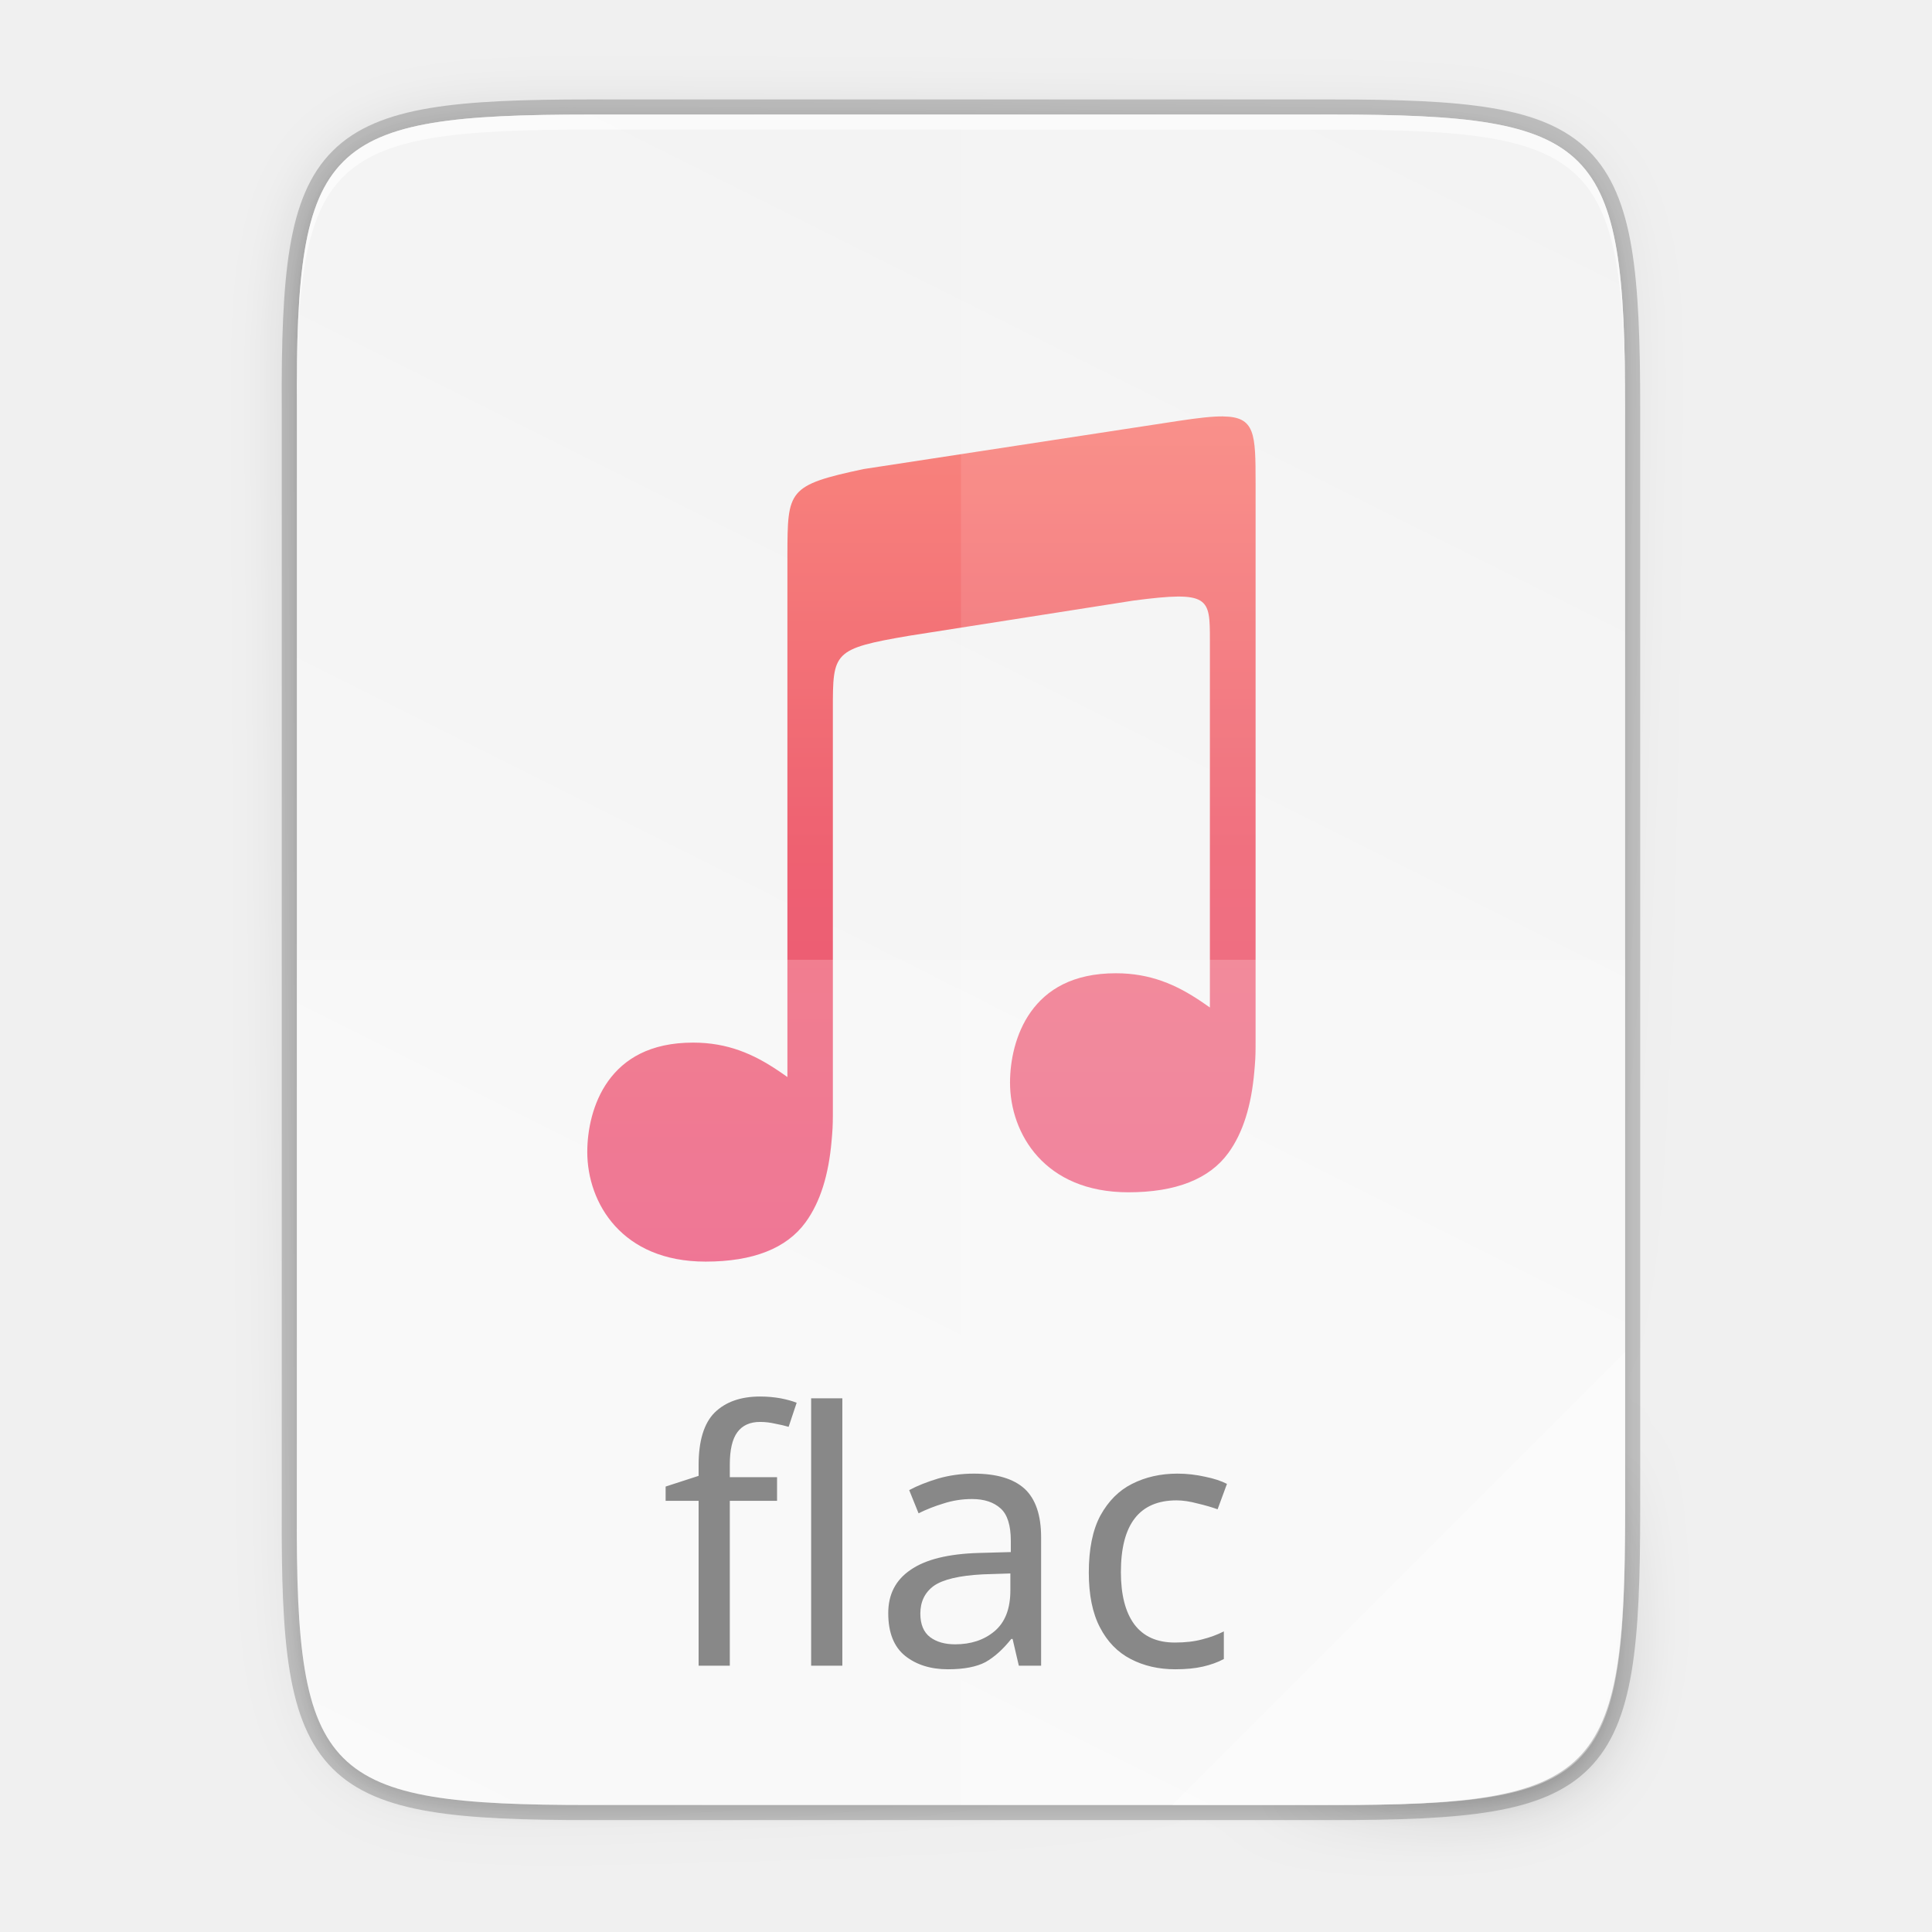
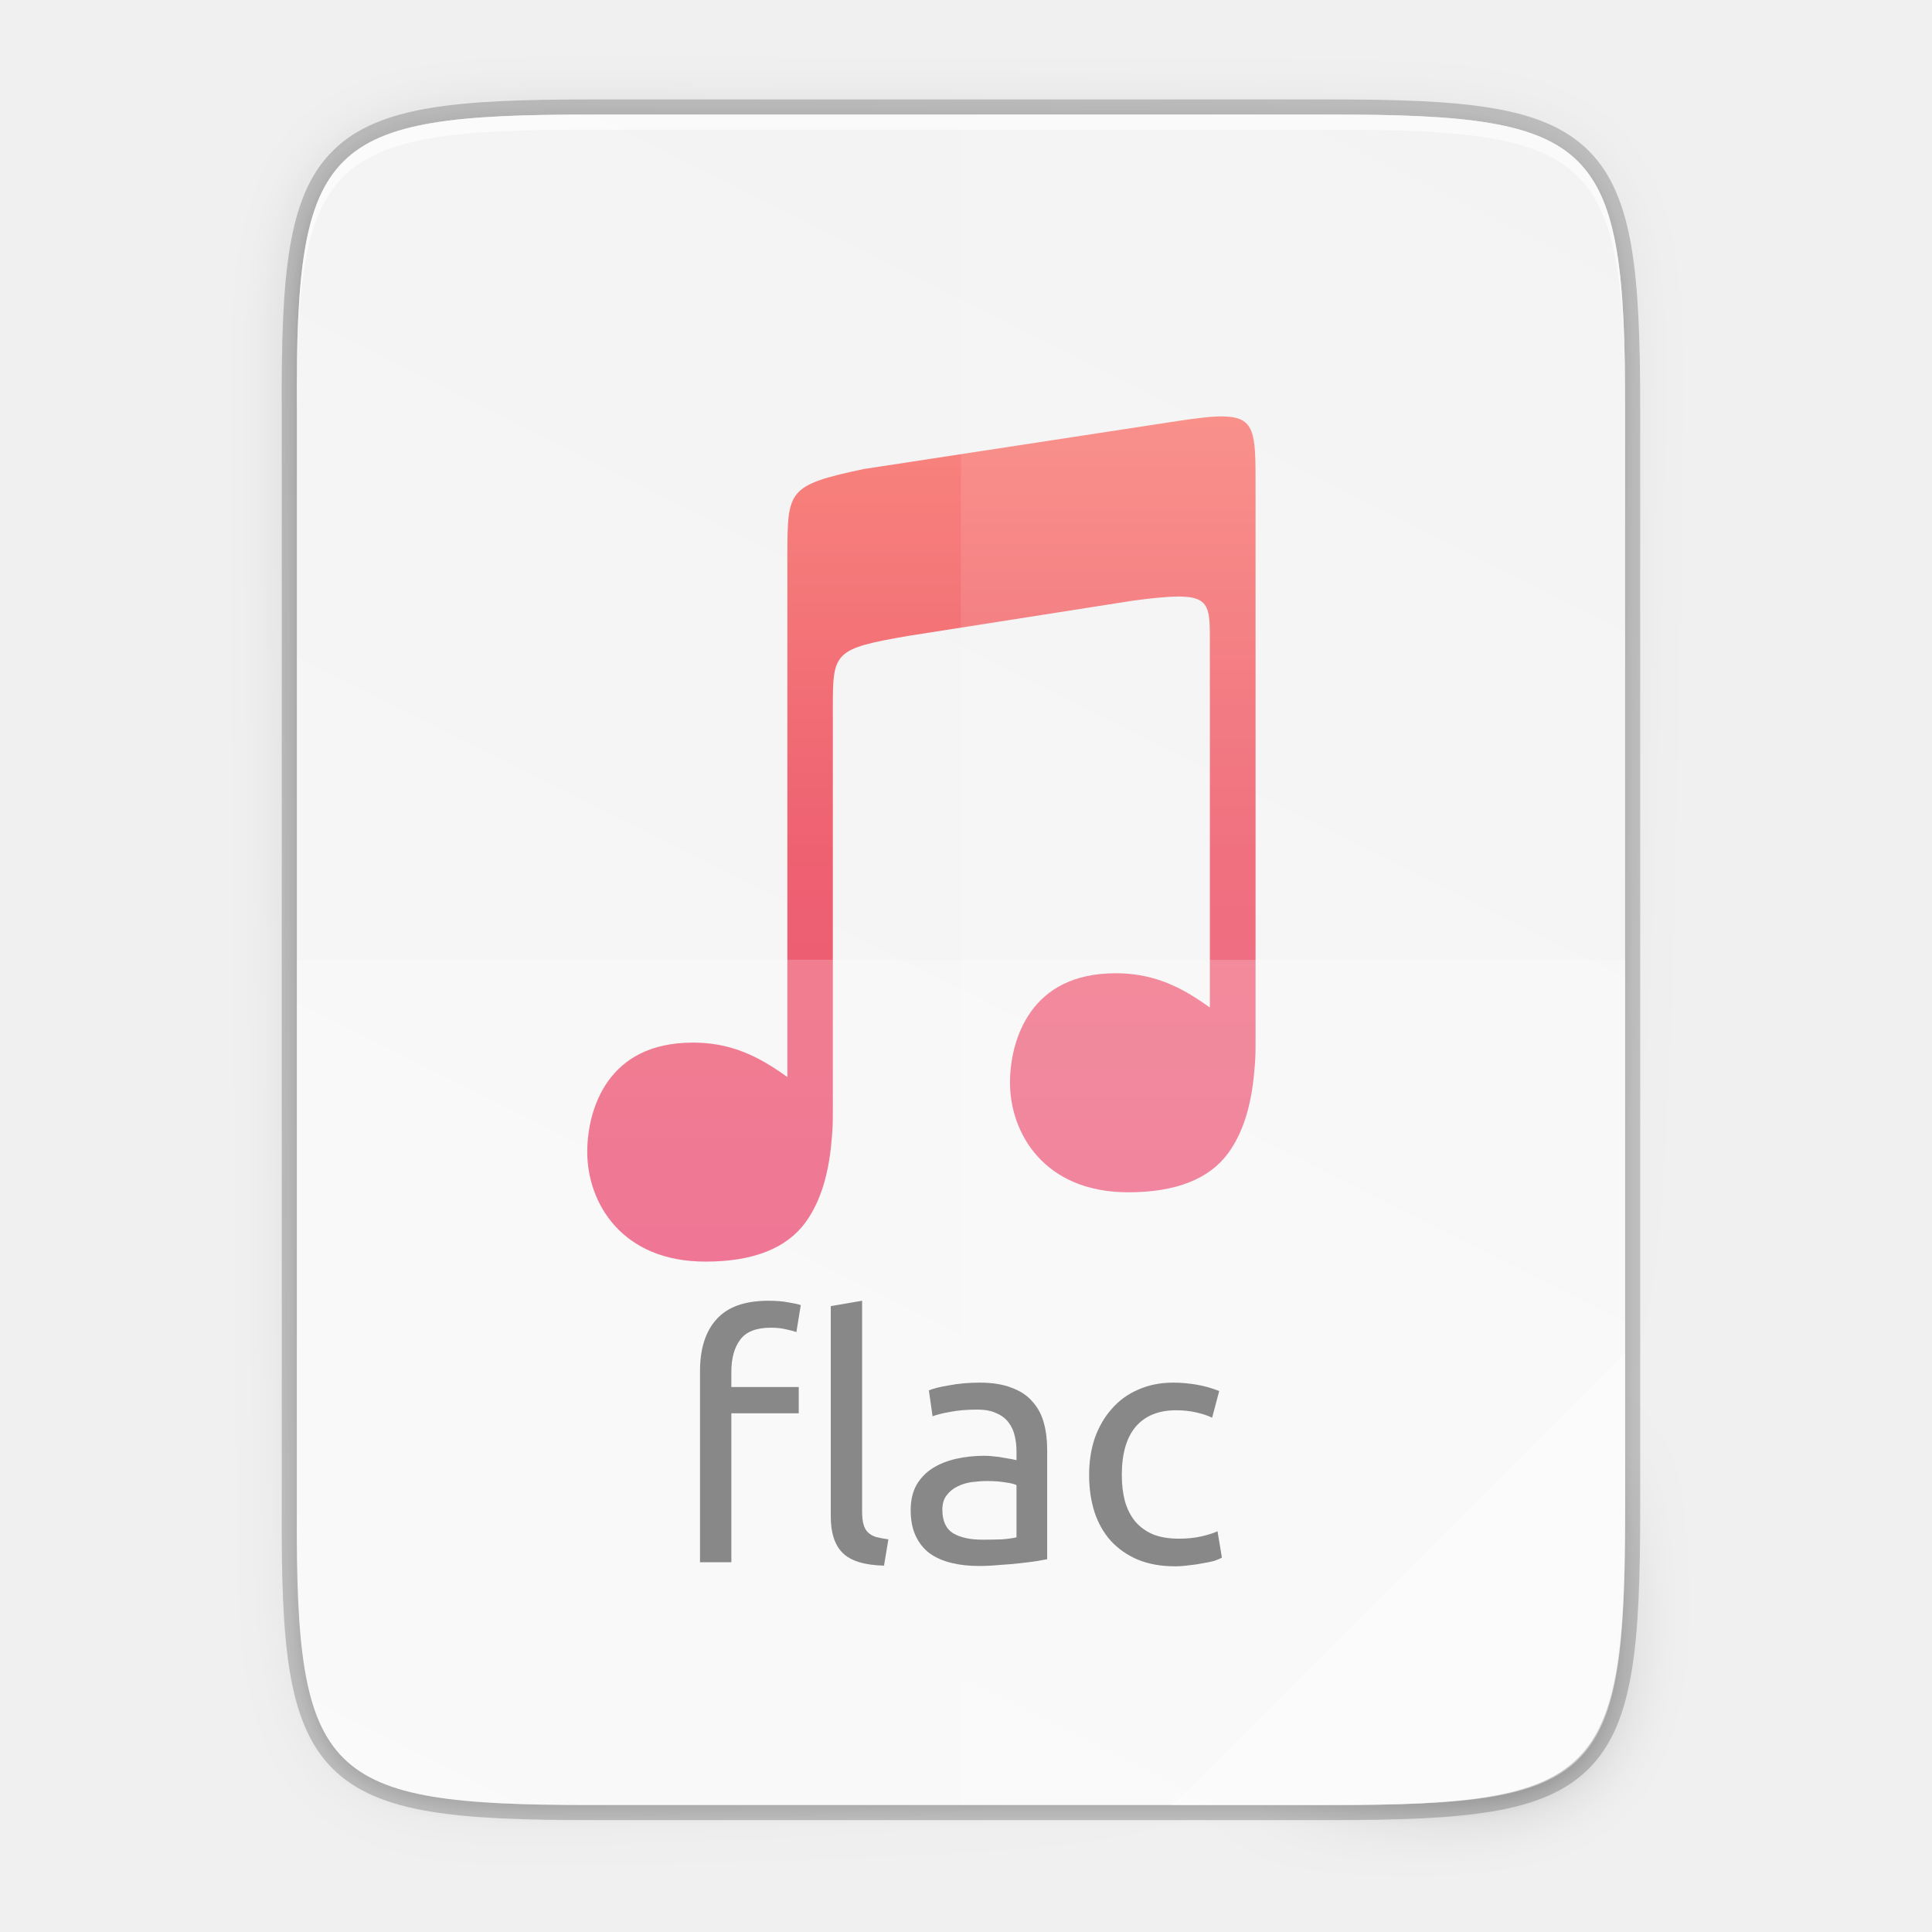
<svg xmlns="http://www.w3.org/2000/svg" xmlns:xlink="http://www.w3.org/1999/xlink" width="256" height="256" viewBox="0 0 67.733 67.733" version="1.1" id="svg1037">
  <defs id="defs1031">
    <radialGradient r="12.672" fy="16.232" fx="18.148" cy="16.232" cx="18.148" gradientTransform="matrix(0,7.432031,-9.344734,0,184.7981,78.85804)" gradientUnits="userSpaceOnUse" id="radialGradient3417" xlink:href="#linearGradient2867-449-88-871-390-598-476-591-434-148-57-177-8-3-3" />
    <linearGradient id="linearGradient2867-449-88-871-390-598-476-591-434-148-57-177-8-3-3">
      <stop offset="0" style="stop-color:#ffcd7d;stop-opacity:1" id="stop3750-1-0-7" />
      <stop offset="0.262" style="stop-color:#fc8f36;stop-opacity:1" id="stop3752-3-7-4" />
      <stop offset="0.705" style="stop-color:#e23a0e;stop-opacity:1" id="stop3754-1-8-5" />
      <stop offset="1" style="stop-color:#ac441f;stop-opacity:1" id="stop3756-1-6-2" />
    </linearGradient>
-     <linearGradient xlink:href="#linearGradient4290" id="linearGradient934" x1="592" y1="204" x2="592" y2="-4" gradientUnits="userSpaceOnUse" gradientTransform="matrix(0.2001022,0,0,0.2001022,-85.8529,238.3491)" />
+     <linearGradient xlink:href="#linearGradient4290" id="linearGradient934" x1="592" y1="204" x2="592" y2="-4" gradientUnits="userSpaceOnUse" gradientTransform="matrix(0.2001022,0,0,0.2001022,-85.85303,238.3491)" />
    <linearGradient id="linearGradient4290">
      <stop style="stop-color:#e72662;stop-opacity:1" offset="0" id="stop4292" />
      <stop id="stop4272" offset="0.483" style="stop-color:#ec3c50;stop-opacity:1" />
      <stop style="stop-color:#ff7b66;stop-opacity:1" offset="1" id="stop4294" />
    </linearGradient>
-     <linearGradient gradientUnits="userSpaceOnUse" y2="119.093" x2="-35.31" y1="401.584" x1="529.655" id="linearGradient4226" xlink:href="#linearGradient4338" gradientTransform="matrix(0,-0.1198893,0.1198859,0,0.3627801,292.5483)" />
+     <linearGradient gradientUnits="userSpaceOnUse" y2="119.093" x2="-35.31" y1="401.584" x1="529.655" id="linearGradient4226" xlink:href="#linearGradient4338" gradientTransform="matrix(0,-0.1198893,0.1198859,0,0.3627804,292.5483)" />
    <linearGradient id="linearGradient4338">
      <stop style="stop-color:#f2f2f2;stop-opacity:1" offset="0" id="stop4340" />
      <stop style="stop-color:#f9f9f9;stop-opacity:1" offset="1" id="stop4342" />
    </linearGradient>
    <linearGradient xlink:href="#linearGradient4360" id="linearGradient4358" x1="88" y1="88" x2="488" y2="488" gradientUnits="userSpaceOnUse" />
    <linearGradient id="linearGradient4360">
      <stop id="stop4362" offset="0" style="stop-color:#000000;stop-opacity:0.588" />
      <stop style="stop-color:#000000;stop-opacity:0" offset="0.88" id="stop4364" />
      <stop id="stop4366" offset="1" style="stop-color:#000000;stop-opacity:1" />
    </linearGradient>
    <filter style="color-interpolation-filters:sRGB" id="filter4380" x="-0.053" width="1.106" y="-0.044" height="1.088">
      <feGaussianBlur stdDeviation="8.48" id="feGaussianBlur4382" />
    </filter>
    <filter style="color-interpolation-filters:sRGB" id="filter4346" x="-0.013" width="1.026" y="-0.011" height="1.022">
      <feGaussianBlur stdDeviation="2.12" id="feGaussianBlur4348" />
    </filter>
  </defs>
  <g id="layer1" transform="translate(0,-229.2666)">
    <g id="g1495">
      <path id="path1163" d="m 20.705,233.282 c -9.339,0 -10.344,0.959 -10.298,10.317 v 19.316 19.316 c -0.046,9.358 0.959,10.317 10.298,10.317 h 25.971 c 9.339,0 10.298,-0.959 10.298,-10.317 v -19.316 -19.316 c 0,-9.358 -0.959,-10.317 -10.298,-10.317 z" style="color:#000000;display:inline;overflow:visible;visibility:visible;opacity:0.2;fill:none;fill-opacity:1;fill-rule:nonzero;stroke:#000000;stroke-width:1.058;stroke-miterlimit:4;stroke-dasharray:none;stroke-opacity:1;marker:none;enable-background:accumulate" />
      <path style="color:#000000;display:inline;overflow:visible;visibility:visible;opacity:0.1;fill:#000000;fill-opacity:1;fill-rule:nonzero;stroke:none;stroke-width:2;marker:none;filter:url(#filter4346);enable-background:accumulate" d="M 189.843,74 C 119.25,74 111.654,81.251 112,151.987 V 298 444.013 C 111.654,514.749 119.25,522 189.843,522 H 386.157 C 456.75,522 462.163,514.726 464,444.013 V 298 151.987 C 464,81.25 456.75,74 386.157,74 Z" id="rect4158-9" transform="matrix(0.1322917,0,0,0.1322917,-4.409668,223.7566)" />
      <path id="path4350" d="M 189.843,74 C 119.25,74 111.654,81.251 112,151.987 V 298 444.013 C 111.654,514.749 119.25,522 189.843,522 H 386.157 C 456.75,522 464,514.75 464,444.013 V 298 151.987 C 464,81.25 456.75,74 386.157,74 Z" style="color:#000000;display:inline;overflow:visible;visibility:visible;opacity:0.3;fill:url(#linearGradient4358);fill-opacity:1;fill-rule:nonzero;stroke:none;stroke-width:2;marker:none;filter:url(#filter4380);enable-background:accumulate" transform="matrix(0.1322917,0,0,0.1322917,-4.409668,223.7566)" />
      <path style="color:#000000;display:inline;overflow:visible;visibility:visible;fill:url(#linearGradient4226);fill-opacity:1;fill-rule:nonzero;stroke:none;stroke-width:0.265;marker:none;enable-background:accumulate" d="m 20.705,233.282 c -9.339,0 -10.344,0.959 -10.298,10.317 v 19.316 19.316 c -0.046,9.358 0.959,10.317 10.298,10.317 h 25.971 c 9.339,0 10.298,-0.959 10.298,-10.317 v -19.316 -19.316 c 0,-9.358 -0.959,-10.317 -10.298,-10.317 z" id="rect4158" />
      <path style="color:#000000;display:inline;overflow:visible;visibility:visible;opacity:0.6;fill:#ffffff;fill-opacity:1;fill-rule:nonzero;stroke:none;stroke-width:0.265;marker:none;enable-background:accumulate" d="m 20.705,233.282 c -9.339,0 -10.344,0.959 -10.298,10.317 v 0.529 c -0.046,-9.358 0.959,-10.317 10.298,-10.317 h 25.971 c 9.339,0 10.298,0.959 10.298,10.317 v -0.529 c 0,-9.358 -0.959,-10.317 -10.298,-10.317 z" id="path931" />
-       <path style="font-style:normal;font-variant:normal;font-weight:normal;font-stretch:normal;font-size:15px;line-height:125%;font-family:Ubuntu;-inkscape-font-specification:Ubuntu;text-align:center;letter-spacing:0px;word-spacing:0px;writing-mode:lr-tb;text-anchor:middle;display:inline;opacity:0.8;fill:url(#linearGradient934);fill-opacity:1;stroke:none;stroke-width:0.441;enable-background:new" d="m 42.882,243.865 c -0.376,-0.004 -0.876,0.054 -1.541,0.154 l -11.065,1.692 c -2.671,0.569 -2.662,0.746 -2.671,3.003 v 4.419 2.224 11.669 c -0.111,-0.078 -0.221,-0.157 -0.337,-0.234 v 8e-4 c -0.849,-0.569 -1.753,-0.974 -2.968,-0.974 -1.522,0 -2.429,0.583 -2.979,1.35 -0.549,0.768 -0.732,1.735 -0.732,2.483 0,0.902 0.308,1.864 0.976,2.598 0.668,0.733 1.695,1.247 3.172,1.247 1.667,0 2.84,-0.466 3.503,-1.375 0.522,-0.716 0.811,-1.672 0.914,-2.852 v -0.002 -10e-4 c 0.014,-0.143 0.025,-0.29 0.034,-0.442 0.014,-0.233 0.011,-0.669 0.011,-0.669 v -14.021 c 0,-2.003 -9.8e-5,-2.123 2.672,-2.579 l 7.868,-1.234 c 2.677,-0.35 2.678,-0.107 2.678,1.398 v 1.237 11.631 c -0.108,-0.076 -0.215,-0.152 -0.328,-0.227 v 7.9e-4 c -0.849,-0.569 -1.753,-0.974 -2.968,-0.974 -1.522,0 -2.43,0.583 -2.979,1.35 -0.549,0.768 -0.732,1.735 -0.732,2.483 0,0.902 0.308,1.864 0.976,2.598 0.668,0.733 1.695,1.247 3.172,1.248 1.667,0 2.84,-0.466 3.503,-1.375 0.522,-0.716 0.81,-1.672 0.913,-2.852 v -0.002 -0.002 c 0.014,-0.143 0.025,-0.29 0.034,-0.441 0.014,-0.233 0.011,-0.67 0.011,-0.67 v -15.507 -4 c 0,-1.757 -0.012,-2.339 -1.139,-2.351 z" id="path4393" />
+       <path style="font-style:normal;font-variant:normal;font-weight:normal;font-stretch:normal;font-size:15px;line-height:125%;font-family:Ubuntu;-inkscape-font-specification:Ubuntu;text-align:center;letter-spacing:0px;word-spacing:0px;writing-mode:lr-tb;text-anchor:middle;display:inline;opacity:0.8;fill:url(#linearGradient934);fill-opacity:1;stroke:none;stroke-width:0.441;enable-background:new" d="m 42.881,243.865 c -0.376,-0.004 -0.876,0.054 -1.541,0.154 l -11.065,1.692 c -2.671,0.569 -2.662,0.746 -2.671,3.003 v 4.419 2.224 11.669 c -0.111,-0.078 -0.221,-0.157 -0.337,-0.234 v 8e-4 c -0.849,-0.569 -1.753,-0.974 -2.968,-0.974 -1.522,0 -2.429,0.583 -2.979,1.35 -0.549,0.768 -0.732,1.735 -0.732,2.483 0,0.902 0.308,1.864 0.976,2.598 0.668,0.733 1.695,1.247 3.172,1.247 1.667,0 2.84,-0.466 3.503,-1.375 0.522,-0.716 0.811,-1.672 0.914,-2.852 v -0.002 -10e-4 c 0.014,-0.143 0.025,-0.29 0.034,-0.442 0.014,-0.233 0.011,-0.669 0.011,-0.669 v -14.021 c 0,-2.003 -9.8e-5,-2.123 2.672,-2.579 l 7.868,-1.234 c 2.677,-0.35 2.678,-0.107 2.678,1.398 v 1.237 11.631 c -0.108,-0.076 -0.215,-0.152 -0.328,-0.227 v 7.9e-4 c -0.849,-0.569 -1.753,-0.974 -2.968,-0.974 -1.522,0 -2.43,0.583 -2.979,1.35 -0.549,0.768 -0.732,1.735 -0.732,2.483 0,0.902 0.308,1.864 0.976,2.598 0.668,0.733 1.695,1.247 3.172,1.248 1.667,0 2.84,-0.466 3.503,-1.375 0.522,-0.716 0.81,-1.672 0.913,-2.852 v -0.002 -0.002 c 0.014,-0.143 0.025,-0.29 0.034,-0.441 0.014,-0.233 0.011,-0.67 0.011,-0.67 v -15.507 -4 c 0,-1.757 -0.012,-2.339 -1.139,-2.351 z" id="path4393" />
      <path style="color:#000000;display:inline;overflow:visible;visibility:visible;opacity:0.1;fill:#ffffff;fill-opacity:1;fill-rule:nonzero;stroke:none;stroke-width:0.265;marker:none;enable-background:accumulate" d="m 33.69,233.282 v 59.267 h 12.985 c 9.339,0 10.055,-0.962 10.298,-10.317 v -19.316 -19.316 c 0,-9.358 -0.959,-10.317 -10.298,-10.317 z" id="path4231" />
      <path style="color:#000000;display:inline;overflow:visible;visibility:visible;opacity:0.2;fill:#ffffff;fill-opacity:1;fill-rule:nonzero;stroke:none;stroke-width:0.265;marker:none;enable-background:accumulate" d="m 10.407,262.915 v 19.316 c -0.046,9.358 0.959,10.317 10.298,10.317 h 25.971 c 9.339,0 10.055,-0.962 10.298,-10.317 v -19.316 z" id="path4255" />
      <path style="color:#000000;display:inline;overflow:visible;visibility:visible;opacity:0.4;fill:#ffffff;fill-opacity:1;fill-rule:nonzero;stroke:none;stroke-width:2.117;stroke-linecap:butt;stroke-linejoin:miter;stroke-miterlimit:4;stroke-dasharray:none;stroke-dashoffset:0;stroke-opacity:1;marker:none;enable-background:accumulate" d="m 41.099,292.548 15.875,-15.875 v 5.949 c -0.014,8.995 -1.006,9.926 -10.1,9.926 z" id="path4254" />
-       <text xml:space="preserve" style="font-style:normal;font-variant:normal;font-weight:normal;font-stretch:normal;font-size:12.339px;line-height:1.25;font-family:Ubuntu;-inkscape-font-specification:Ubuntu;letter-spacing:0px;word-spacing:0px;fill:#888888;fill-opacity:1;stroke:none;stroke-width:0.308" x="23.149" y="287.663" id="text853">
-         <tspan id="tspan851" x="23.149" y="287.663" style="font-style:normal;font-variant:normal;font-weight:normal;font-stretch:normal;font-family:Ubuntu;-inkscape-font-specification:Ubuntu;fill:#888888;fill-opacity:1;stroke-width:0.308">flac</tspan>
-       </text>
+       <g aria-label="flac" transform="matrix(0.3136645,0,0,0.3136645,-8.148129,209.0827)" style="font-style:normal;font-weight:normal;font-size:14.667px;line-height:1.25;font-family:sans-serif;letter-spacing:0px;word-spacing:0px;display:inline;fill:#000000;fill-opacity:1;stroke:none;enable-background:new" id="flowRoot122">
+         <g aria-label="flac" transform="matrix(0.9416993,0,0,0.9416993,10.22896,17.05714)" style="font-style:normal;font-weight:normal;font-size:40px;line-height:1.25;font-family:sans-serif;letter-spacing:0px;word-spacing:0px;fill:#000000;fill-opacity:1;stroke:none" id="flowRoot123">
+           <path d="m 107.927,204.605 q 1.4,0 2.4,0.2 1,0.16 1.44,0.32 l -0.52,3.2 q -0.44,-0.16 -1.2,-0.32 -0.76,-0.2 -1.84,-0.2 -2.6,0 -3.64,1.44 -1.04,1.4 -1.04,3.8 v 1.8 h 8 v 3.12 h -8 v 17.68 h -3.72 v -22.68 q 0,-4 1.96,-6.16 1.96,-2.2 6.16,-2.2 z m 13.72,31.44 q -3.44,-0.08 -4.88,-1.48 -1.44,-1.4 -1.44,-4.36 v -24.96 l 3.72,-0.64 v 25 q 0,0.92 0.16,1.52 0.16,0.6 0.52,0.96 0.36,0.36 0.96,0.56 0.6,0.16 1.48,0.28 z" style="font-style:normal;font-variant:normal;font-weight:normal;font-stretch:normal;font-family:ubuntu;-inkscape-font-specification:ubuntu;fill:#888888;fill-opacity:1" id="path1036" />
+           <path d="m 133.332,232.965 q 1.32,0 2.32,-0.04 1.04,-0.08 1.72,-0.24 v -6.2 q -0.4,-0.2 -1.32,-0.32 -0.88,-0.16 -2.16,-0.16 -0.84,0 -1.8,0.12 -0.92,0.12 -1.72,0.52 -0.76,0.36 -1.28,1.04 -0.52,0.64 -0.52,1.72 0,2 1.28,2.8 1.28,0.76 3.48,0.76 z m -0.32,-18.64 q 2.24,0 3.76,0.6 1.56,0.56 2.48,1.64 0.96,1.04 1.36,2.52 0.4,1.44 0.4,3.2 v 13 q -0.48,0.08 -1.36,0.24 -0.84,0.12 -1.92,0.24 -1.08,0.12 -2.36,0.2 -1.24,0.12 -2.48,0.12 -1.76,0 -3.24,-0.36 -1.48,-0.36 -2.56,-1.12 -1.08,-0.8 -1.68,-2.08 -0.6,-1.28 -0.6,-3.08 0,-1.72 0.68,-2.96 0.72,-1.24 1.92,-2 1.2,-0.76 2.8,-1.12 1.6,-0.36 3.36,-0.36 0.56,0 1.16,0.08 0.6,0.04 1.12,0.16 0.56,0.08 0.96,0.16 0.4,0.08 0.56,0.12 v -1.04 q 0,-0.92 -0.2,-1.8 -0.2,-0.92 -0.72,-1.6 -0.52,-0.72 -1.44,-1.12 -0.88,-0.44 -2.32,-0.44 -1.84,0 -3.24,0.28 -1.36,0.24 -2.04,0.52 l -0.44,-3.08 q 0.72,-0.32 2.4,-0.6 1.68,-0.32 3.64,-0.32 z" style="font-style:normal;font-variant:normal;font-weight:normal;font-stretch:normal;font-family:ubuntu;-inkscape-font-specification:ubuntu;fill:#888888;fill-opacity:1" id="path1038" />
+           <path d="m 156.191,236.125 q -2.52,0 -4.44,-0.8 -1.88,-0.8 -3.2,-2.24 -1.28,-1.44 -1.92,-3.4 -0.64,-2 -0.64,-4.4 0,-2.4 0.68,-4.4 0.72,-2 2,-3.44 1.28,-1.48 3.12,-2.28 1.88,-0.84 4.16,-0.84 1.4,0 2.8,0.24 1.4,0.24 2.68,0.76 l -0.84,3.16 q -0.84,-0.4 -1.96,-0.64 -1.08,-0.24 -2.32,-0.24 -3.12,0 -4.8,1.96 -1.64,1.96 -1.64,5.72 0,1.68 0.36,3.08 0.4,1.4 1.2,2.4 0.84,1 2.12,1.56 1.28,0.52 3.12,0.52 1.48,0 2.68,-0.28 1.2,-0.28 1.88,-0.6 l 0.52,3.12 q -0.32,0.2 -0.92,0.4 -0.6,0.16 -1.36,0.28 -0.76,0.16 -1.64,0.24 -0.84,0.12 -1.64,0.12 z" style="font-style:normal;font-variant:normal;font-weight:normal;font-stretch:normal;font-family:ubuntu;-inkscape-font-specification:ubuntu;fill:#888888;fill-opacity:1" id="path1040" />
+         </g>
+       </g>
    </g>
  </g>
</svg>
